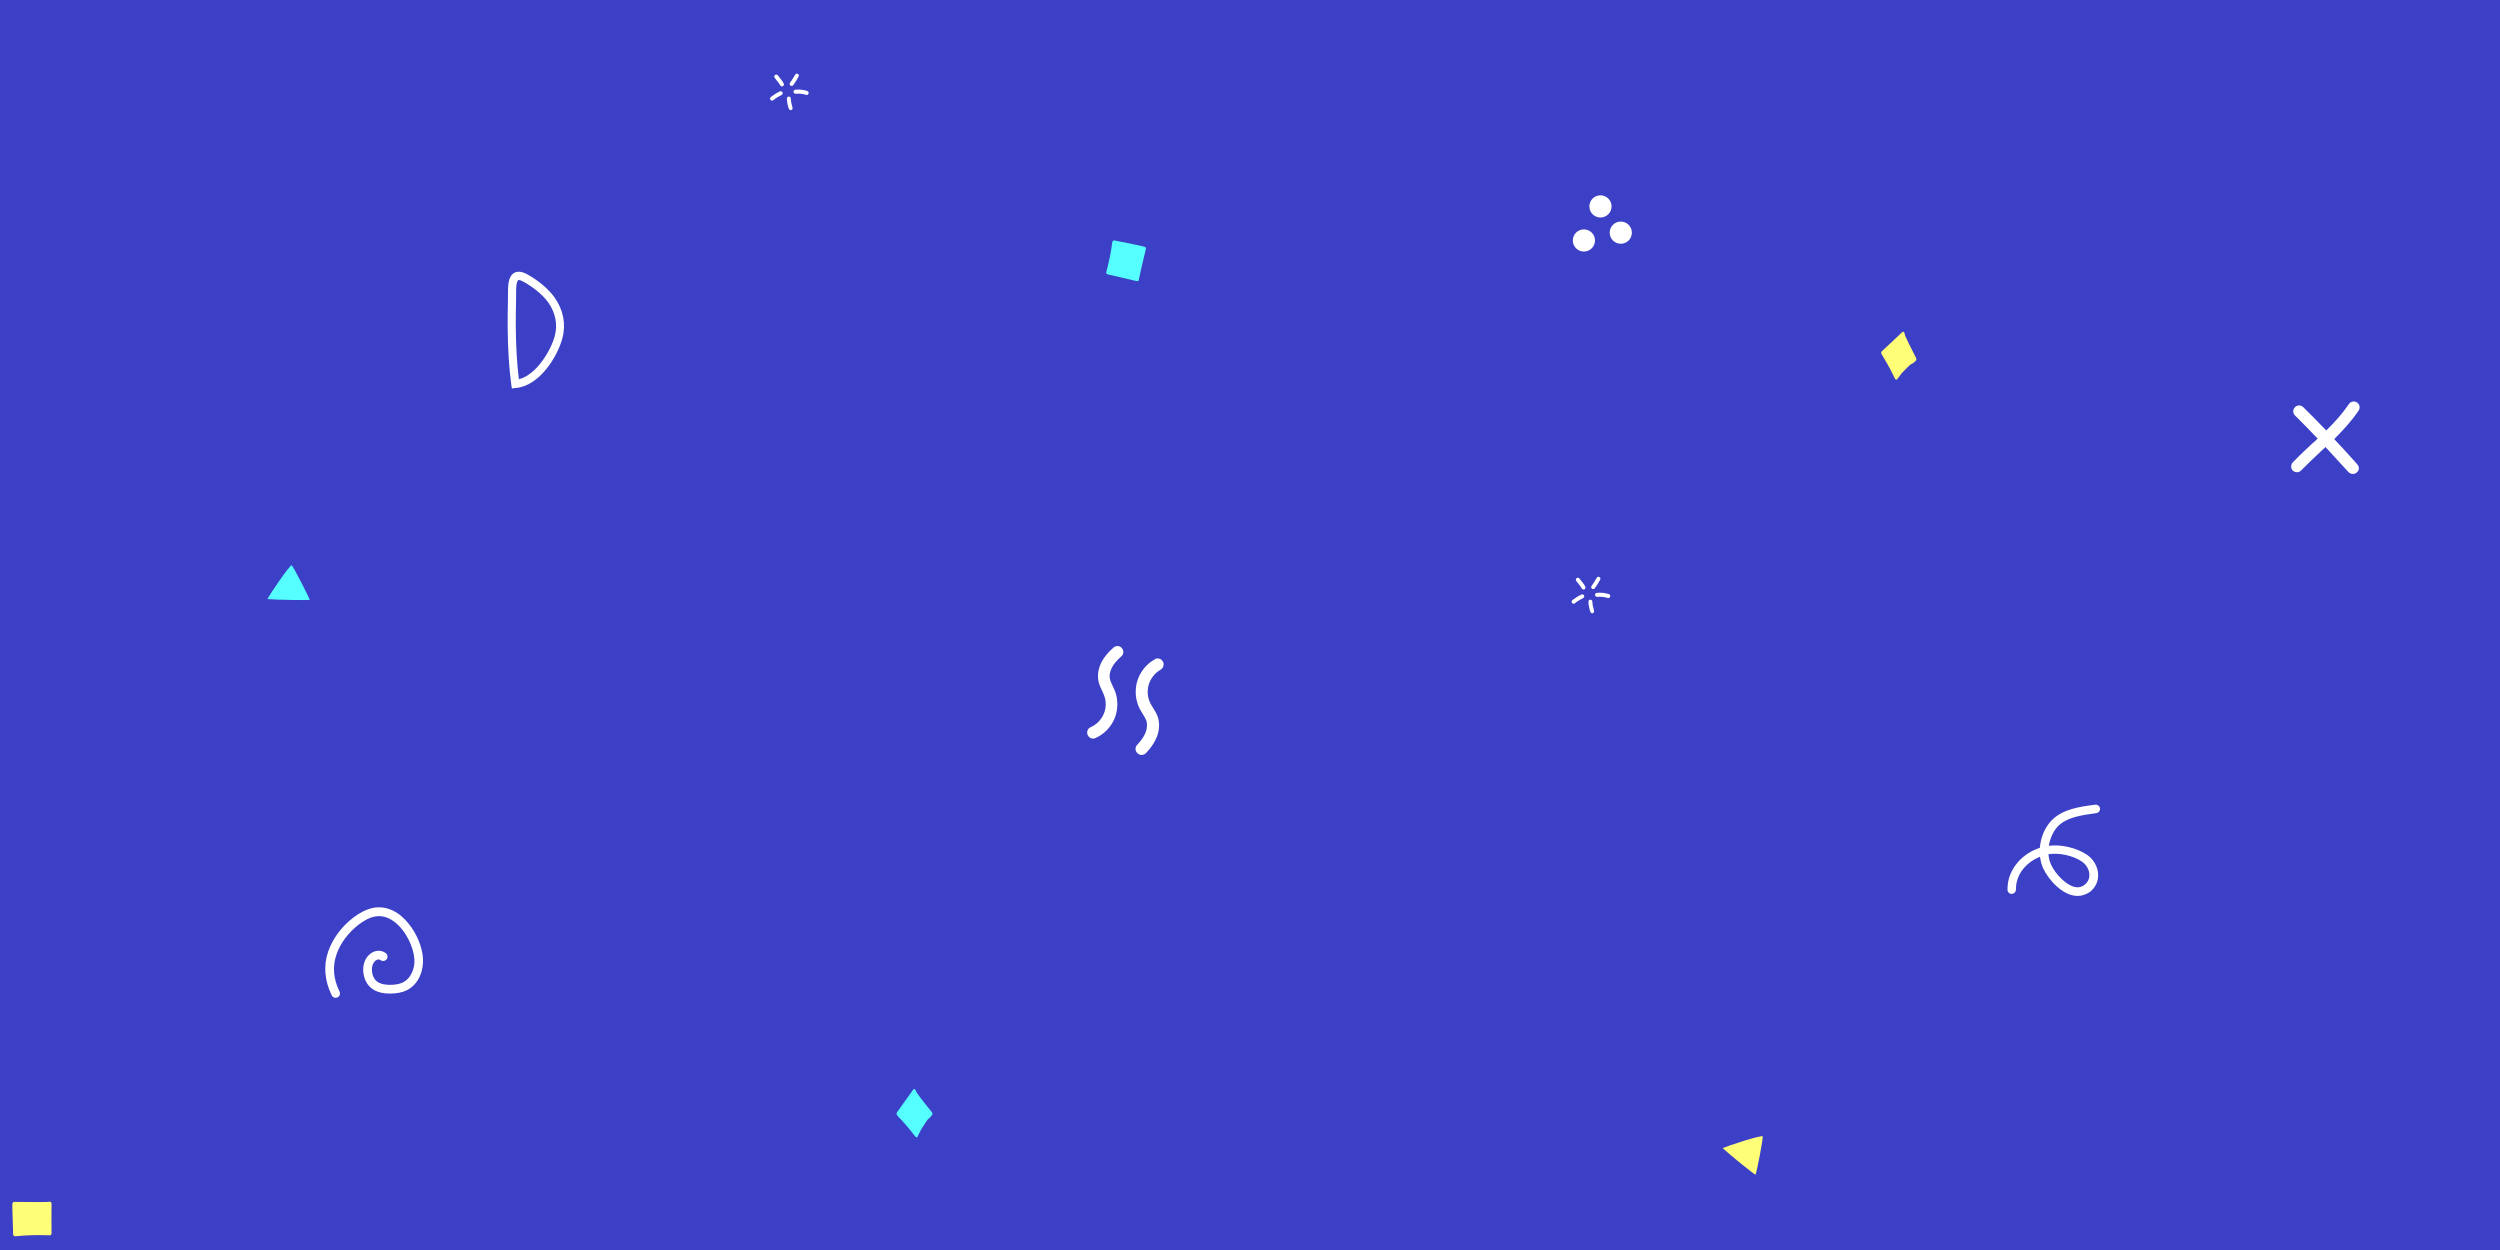
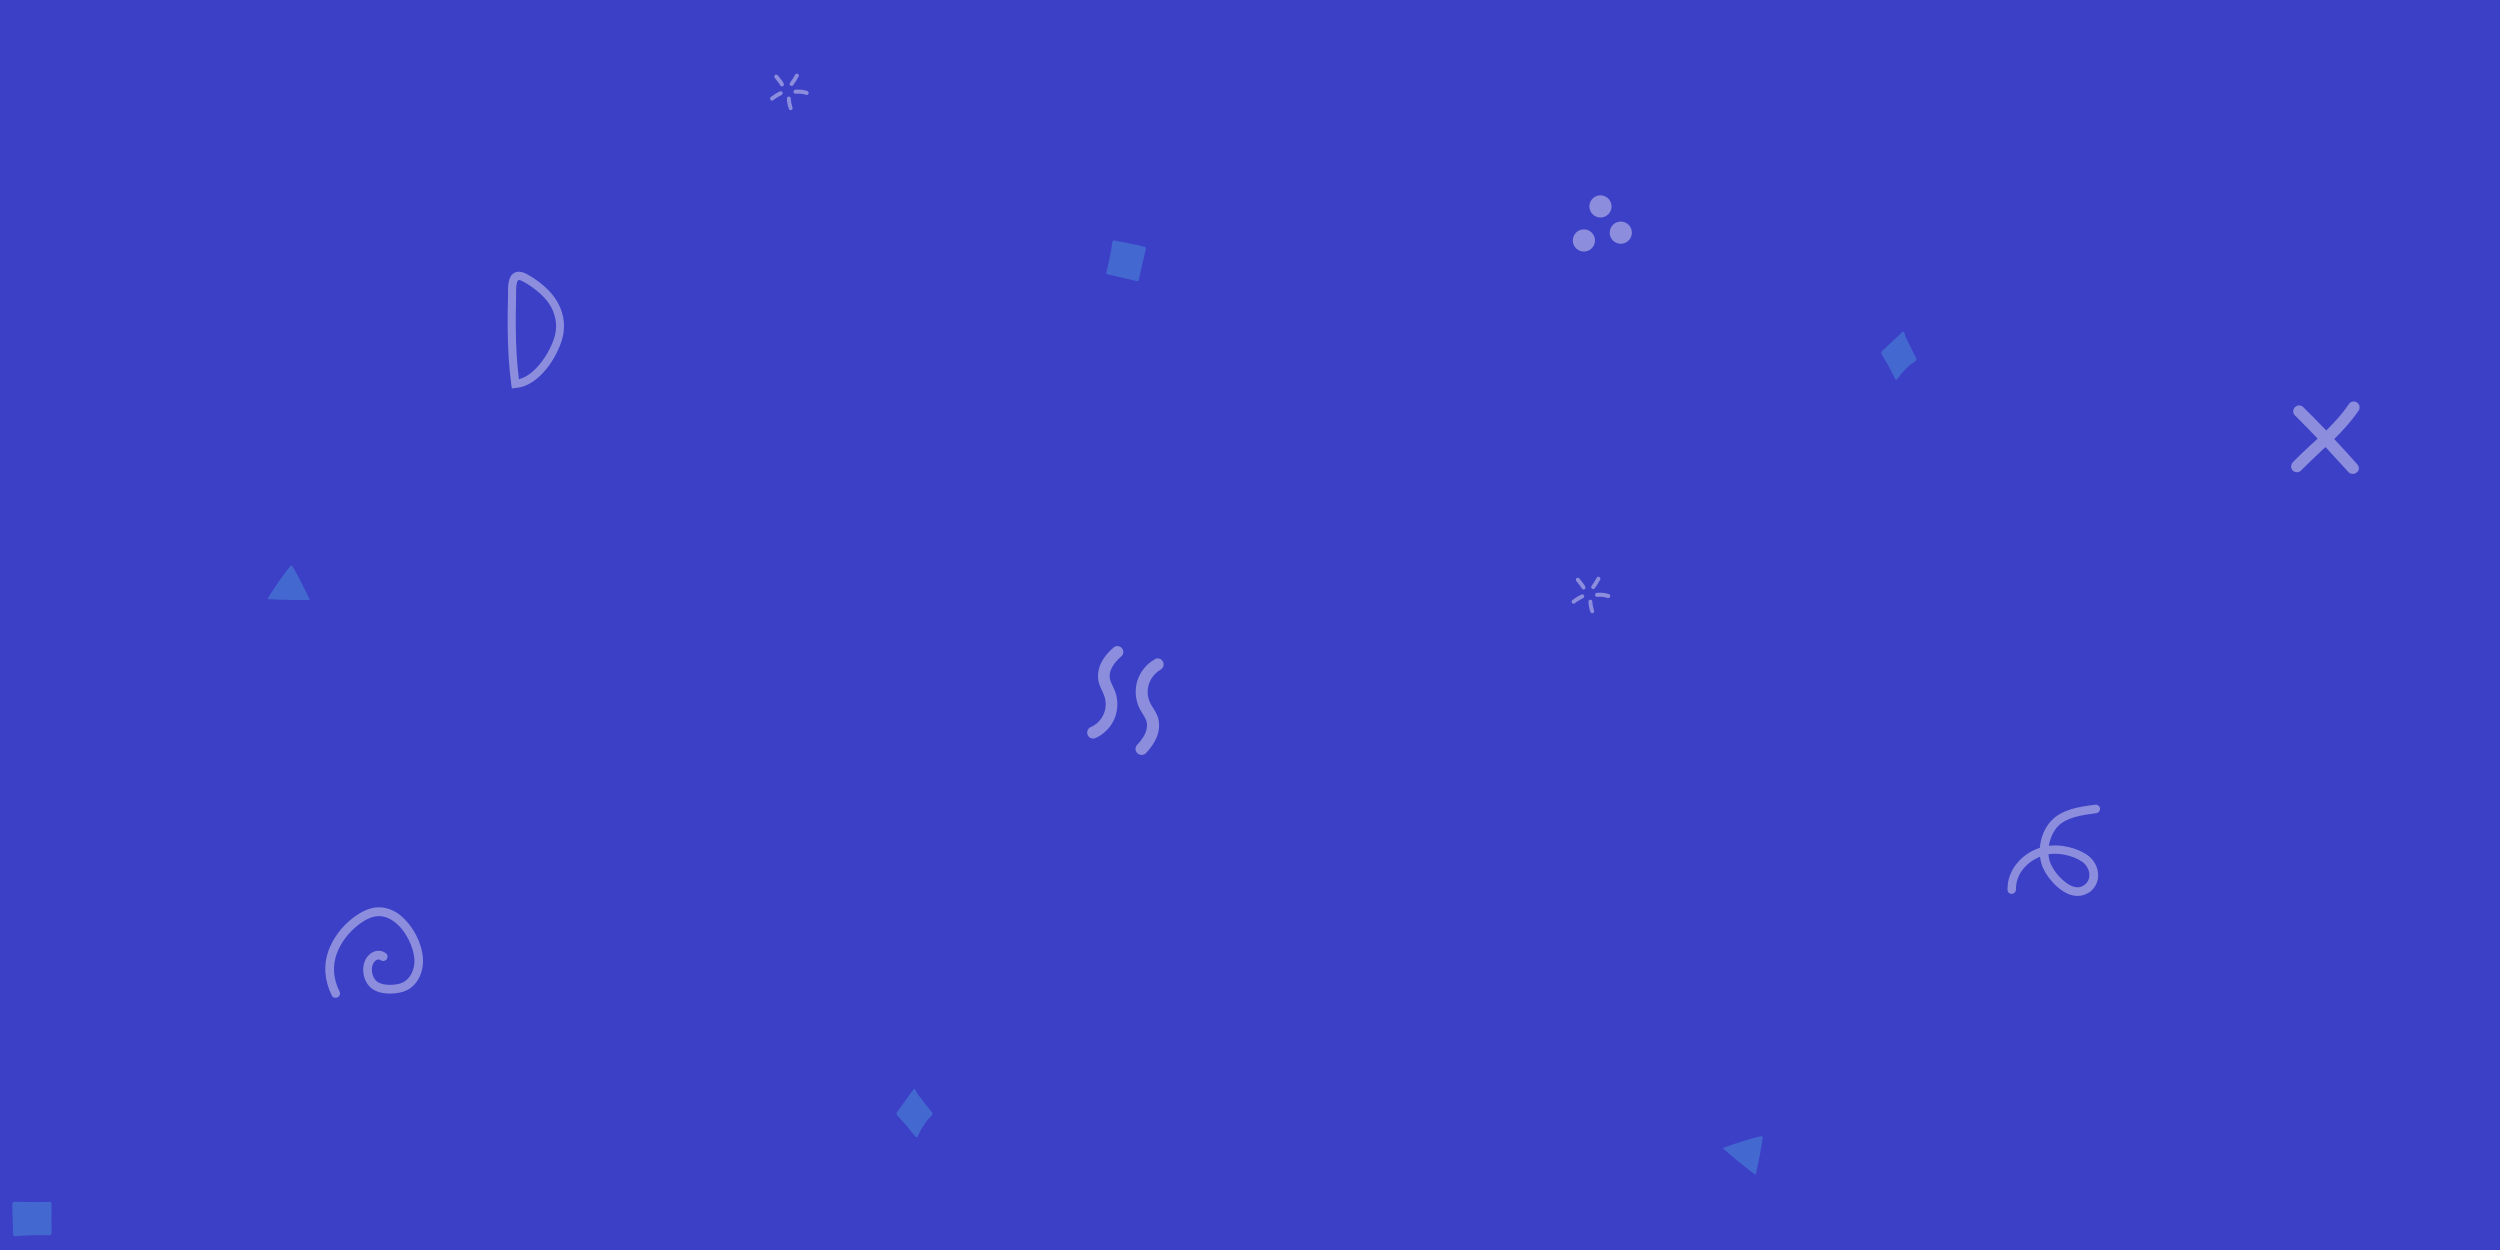
<svg xmlns="http://www.w3.org/2000/svg" width="300" height="150" viewBox="0 0 1600 800">
  <rect fill="#3c40c6" width="1600" height="800" />
-   <path fill="#FF7" d="M1102.5 734.8c2.5-1.2 24.8-8.6 25.6-7.5.5.7-3.9 23.8-4.6 24.5C1123.3 752.1 1107.5 739.5 1102.5 734.8zM1226.3 229.1c0-.1-4.9-9.4-7-14.2-.1-.3-.3-1.1-.4-1.6-.1-.4-.3-.7-.6-.9-.3-.2-.6-.1-.8.1l-13.1 12.3c0 0 0 0 0 0-.2.2-.3.5-.4.8 0 .3 0 .7.2 1 .1.1 1.4 2.5 2.1 3.6 2.4 3.7 6.5 12.1 6.5 12.2.2.3.4.5.7.6.3 0 .5-.1.7-.3 0 0 1.8-2.5 2.7-3.6 1.5-1.6 3-3.2 4.6-4.7 1.2-1.2 1.6-1.4 2.1-1.6.5-.3 1.1-.5 2.5-1.9C1226.5 230.4 1226.6 229.6 1226.3 229.1zM33 770.3C33 770.3 33 770.3 33 770.3c0-.7-.5-1.2-1.2-1.2-.1 0-.3 0-.4.1-1.6.2-14.3.1-22.2 0-.3 0-.6.1-.9.4-.2.2-.4.5-.4.9 0 .2 0 4.9.1 5.9l.4 13.6c0 .3.2.6.4.9.2.2.5.3.8.3 0 0 .1 0 .1 0 7.3-.7 14.7-.9 22-.6.3 0 .7-.1.9-.3.2-.2.4-.6.4-.9C32.9 783.3 32.9 776.2 33 770.3z" />
-   <path fill="#5ff" d="M171.1 383.4c1.3-2.5 14.3-22 15.6-21.6.8.3 11.5 21.2 11.5 22.1C198.1 384.2 177.9 384 171.1 383.4zM596.4 711.8c-.1-.1-6.7-8.2-9.7-12.5-.2-.3-.5-1-.7-1.5-.2-.4-.4-.7-.7-.8-.3-.1-.6 0-.8.3L574 712c0 0 0 0 0 0-.2.2-.2.5-.2.9 0 .3.2.7.4.9.1.1 1.8 2.2 2.8 3.1 3.1 3.1 8.8 10.5 8.9 10.6.2.3.5.4.8.4.3 0 .5-.2.6-.5 0 0 1.2-2.8 2-4.1 1.1-1.9 2.3-3.7 3.5-5.5.9-1.4 1.3-1.7 1.7-2 .5-.4 1-.7 2.1-2.4C596.9 713.1 596.8 712.3 596.4 711.8zM727.5 179.9C727.5 179.9 727.5 179.9 727.5 179.9c.6.2 1.3-.2 1.4-.8 0-.1 0-.2 0-.4.2-1.4 2.8-12.6 4.5-19.5.1-.3 0-.6-.2-.8-.2-.3-.5-.4-.8-.5-.2 0-4.7-1.1-5.7-1.3l-13.4-2.7c-.3-.1-.7 0-.9.2-.2.2-.4.4-.5.6 0 0 0 .1 0 .1-.8 6.5-2.2 13.1-3.9 19.4-.1.3 0 .6.2.9.2.3.5.4.8.5C714.8 176.9 721.7 178.5 727.5 179.9zM728.5 178.1c-.1-.1-.2-.2-.4-.2C728.3 177.9 728.4 178 728.5 178.1z" />
-   <g fill="#FFF">
+   <path fill="#4368d0" d="M1102.5 734.8c2.5-1.2 24.8-8.6 25.6-7.5.5.7-3.9 23.8-4.6 24.5C1123.3 752.1 1107.5 739.5 1102.5 734.8zM1226.3 229.1c0-.1-4.9-9.4-7-14.2-.1-.3-.3-1.1-.4-1.6-.1-.4-.3-.7-.6-.9-.3-.2-.6-.1-.8.1l-13.1 12.3c0 0 0 0 0 0-.2.2-.3.5-.4.8 0 .3 0 .7.2 1 .1.1 1.4 2.5 2.1 3.6 2.4 3.7 6.5 12.1 6.5 12.2.2.3.4.5.7.6.3 0 .5-.1.7-.3 0 0 1.8-2.5 2.7-3.6 1.5-1.6 3-3.2 4.6-4.7 1.2-1.2 1.6-1.4 2.1-1.6.5-.3 1.1-.5 2.5-1.9C1226.5 230.4 1226.6 229.6 1226.3 229.1zM33 770.3C33 770.3 33 770.3 33 770.3c0-.7-.5-1.2-1.2-1.2-.1 0-.3 0-.4.1-1.6.2-14.3.1-22.2 0-.3 0-.6.1-.9.4-.2.2-.4.5-.4.9 0 .2 0 4.9.1 5.9l.4 13.6c0 .3.2.6.4.9.2.2.5.3.8.3 0 0 .1 0 .1 0 7.3-.7 14.7-.9 22-.6.3 0 .7-.1.9-.3.2-.2.4-.6.4-.9C32.9 783.3 32.9 776.2 33 770.3z" />
+   <path fill="#4368d0" d="M171.1 383.4c1.3-2.5 14.3-22 15.6-21.6.8.3 11.5 21.2 11.5 22.1C198.1 384.2 177.9 384 171.1 383.4zM596.4 711.8c-.1-.1-6.7-8.2-9.7-12.5-.2-.3-.5-1-.7-1.5-.2-.4-.4-.7-.7-.8-.3-.1-.6 0-.8.3L574 712c0 0 0 0 0 0-.2.2-.2.5-.2.9 0 .3.2.7.4.9.1.1 1.8 2.2 2.8 3.1 3.1 3.1 8.8 10.5 8.9 10.6.2.3.5.4.8.4.3 0 .5-.2.6-.5 0 0 1.2-2.8 2-4.1 1.1-1.9 2.3-3.7 3.5-5.5.9-1.4 1.3-1.7 1.7-2 .5-.4 1-.7 2.1-2.4C596.9 713.1 596.8 712.3 596.4 711.8zM727.5 179.9C727.5 179.9 727.5 179.9 727.5 179.9c.6.2 1.3-.2 1.4-.8 0-.1 0-.2 0-.4.2-1.4 2.8-12.6 4.5-19.5.1-.3 0-.6-.2-.8-.2-.3-.5-.4-.8-.5-.2 0-4.7-1.1-5.7-1.3l-13.4-2.7c-.3-.1-.7 0-.9.2-.2.2-.4.4-.5.6 0 0 0 .1 0 .1-.8 6.5-2.2 13.1-3.9 19.4-.1.3 0 .6.2.9.2.3.5.4.8.5C714.8 176.9 721.7 178.5 727.5 179.9zM728.5 178.1c-.1-.1-.2-.2-.4-.2C728.3 177.9 728.4 178 728.5 178.1z" />
+   <g fill-opacity="0.41" fill="#FFF">
    <path d="M699.6 472.7c-1.5 0-2.8-.8-3.5-2.3-.8-1.9 0-4.2 1.9-5 3.7-1.6 6.8-4.7 8.4-8.5 1.6-3.8 1.7-8.1.2-11.9-.3-.9-.8-1.8-1.2-2.8-.8-1.7-1.8-3.7-2.3-5.9-.9-4.1-.2-8.6 2-12.8 1.7-3.1 4.1-6.1 7.6-9.1 1.6-1.4 4-1.2 5.3.4 1.4 1.6 1.2 4-.4 5.3-2.8 2.5-4.7 4.7-5.9 7-1.4 2.6-1.9 5.3-1.3 7.6.3 1.4 1 2.8 1.7 4.3.5 1.1 1 2.2 1.5 3.3 2.1 5.6 2 12-.3 17.6-2.3 5.5-6.8 10.1-12.3 12.5C700.6 472.6 700.1 472.7 699.6 472.7zM740.4 421.4c1.5-.2 3 .5 3.8 1.9 1.1 1.8.4 4.2-1.4 5.3-3.7 2.1-6.4 5.6-7.6 9.5-1.2 4-.8 8.4 1.1 12.1.4.9 1 1.7 1.6 2.7 1 1.7 2.2 3.5 3 5.7 1.4 4 1.2 8.7-.6 13.2-1.4 3.4-3.5 6.6-6.8 10.1-1.5 1.6-3.9 1.7-5.5.2-1.6-1.4-1.7-3.9-.2-5.4 2.6-2.8 4.3-5.3 5.3-7.7 1.1-2.8 1.3-5.6.5-7.9-.5-1.3-1.3-2.7-2.2-4.1-.6-1-1.3-2.1-1.9-3.2-2.8-5.4-3.4-11.9-1.7-17.8 1.8-5.9 5.8-11 11.2-14C739.4 421.6 739.9 421.4 740.4 421.4zM261.3 590.9c5.7 6.8 9 15.7 9.4 22.4.5 7.3-2.4 16.4-10.2 20.4-3 1.5-6.7 2.2-11.2 2.2-7.9-.1-12.9-2.9-15.4-8.4-2.1-4.7-2.3-11.4 1.8-15.9 3.2-3.5 7.8-4.1 11.2-1.6 1.2.9 1.5 2.7.6 3.9-.9 1.2-2.7 1.5-3.9.6-1.8-1.3-3.6.6-3.8.8-2.4 2.6-2.1 7-.8 9.9 1.5 3.4 4.7 5 10.4 5.1 3.6 0 6.4-.5 8.6-1.6 4.7-2.4 7.7-8.6 7.2-15-.5-7.3-5.3-18.2-13-23.9-4.2-3.1-8.5-4.1-12.9-3.1-3.1.7-6.2 2.4-9.7 5-6.6 5.1-11.7 11.8-14.2 19-2.7 7.7-2.1 15.8 1.9 23.9.7 1.4.1 3.1-1.3 3.7-1.4.7-3.1.1-3.7-1.3-4.6-9.4-5.4-19.2-2.2-28.2 2.9-8.2 8.6-15.9 16.1-21.6 4.1-3.1 8-5.1 11.8-6 6-1.4 12 0 17.5 4C257.6 586.9 259.6 588.8 261.3 590.9z" />
    <circle cx="1013.7" cy="153.9" r="7.1" />
    <circle cx="1024.3" cy="132.1" r="7.1" />
    <circle cx="1037.3" cy="148.9" r="7.1" />
    <path d="M1508.7 297.2c-4.8-5.4-9.7-10.8-14.8-16.2 5.6-5.6 11.1-11.5 15.6-18.2 1.2-1.7.7-4.1-1-5.2-1.7-1.2-4.1-.7-5.2 1-4.2 6.2-9.1 11.6-14.5 16.9-4.8-5-9.7-10-14.7-14.9-1.5-1.5-3.9-1.5-5.3 0-1.5 1.5-1.5 3.9 0 5.3 4.9 4.8 9.7 9.8 14.5 14.8-1.1 1.1-2.3 2.2-3.5 3.2-4.1 3.8-8.4 7.8-12.4 12-1.4 1.5-1.4 3.8 0 5.3 0 0 0 0 0 0 1.5 1.4 3.9 1.4 5.3-.1 3.9-4 8.1-7.9 12.1-11.7 1.2-1.1 2.3-2.2 3.5-3.3 4.9 5.3 9.8 10.6 14.6 15.9.1.1.1.1.2.2 1.4 1.4 3.7 1.5 5.2.2C1510 301.2 1510.1 298.8 1508.7 297.2zM327.6 248.6l-.4-2.6c-1.5-11.1-2.2-23.2-2.3-37 0-5.5 0-11.5.2-18.5 0-.7 0-1.5 0-2.3 0-5 0-11.2 3.9-13.5 2.2-1.3 5.1-1 8.5.9 5.7 3.1 13.2 8.7 17.5 14.9 5.5 7.8 7.3 16.9 5 25.7-3.2 12.3-15 31-30 32.1L327.6 248.6zM332.1 179.2c-.2 0-.3 0-.4.1-.1.1-.7.5-1.1 2.7-.3 1.9-.3 4.2-.3 6.3 0 .8 0 1.7 0 2.4-.2 6.9-.2 12.8-.2 18.3.1 12.5.7 23.5 2 33.7 11-2.7 20.4-18.1 23-27.8 1.9-7.2.4-14.8-4.2-21.3l0 0C347 188.1 340 183 335 180.3 333.6 179.5 332.6 179.2 332.1 179.2zM516.3 60.8c-.1 0-.2 0-.4-.1-2.4-.7-4-.9-6.7-.7-.7 0-1.3-.5-1.4-1.2 0-.7.5-1.3 1.2-1.4 3.1-.2 4.9 0 7.6.8.7.2 1.1.9.9 1.6C517.3 60.4 516.8 60.8 516.3 60.8zM506.1 70.5c-.5 0-1-.3-1.2-.8-.8-2.1-1.2-4.3-1.3-6.6 0-.7.5-1.3 1.2-1.3.7 0 1.3.5 1.3 1.2.1 2 .5 3.9 1.1 5.8.2.7-.1 1.4-.8 1.6C506.4 70.5 506.2 70.5 506.1 70.5zM494.1 64.4c-.4 0-.8-.2-1-.5-.4-.6-.3-1.4.2-1.8 1.8-1.4 3.7-2.6 5.8-3.6.6-.3 1.4 0 1.7.6.3.6 0 1.4-.6 1.7-1.9.9-3.7 2-5.3 3.3C494.7 64.3 494.4 64.4 494.1 64.4zM500.5 55.3c-.5 0-.9-.3-1.2-.7-.5-1-1.2-1.9-2.4-3.4-.3-.4-.7-.9-1.1-1.4-.4-.6-.3-1.4.2-1.8.6-.4 1.4-.3 1.8.2.4.5.8 1 1.1 1.4 1.3 1.6 2.1 2.6 2.7 3.9.3.6 0 1.4-.6 1.7C500.9 55.3 500.7 55.3 500.5 55.3zM506.7 55c-.3 0-.5-.1-.8-.2-.6-.4-.7-1.2-.3-1.8 1.2-1.7 2.3-3.4 3.3-5.2.3-.6 1.1-.9 1.7-.5.6.3.9 1.1.5 1.7-1 1.9-2.2 3.8-3.5 5.6C507.4 54.8 507.1 55 506.7 55zM1029.3 382.8c-.1 0-.2 0-.4-.1-2.4-.7-4-.9-6.7-.7-.7 0-1.3-.5-1.4-1.2 0-.7.5-1.3 1.2-1.4 3.1-.2 4.9 0 7.6.8.7.2 1.1.9.9 1.6C1030.3 382.4 1029.8 382.8 1029.3 382.8zM1019.1 392.5c-.5 0-1-.3-1.2-.8-.8-2.1-1.2-4.3-1.3-6.6 0-.7.5-1.3 1.2-1.3.7 0 1.3.5 1.3 1.2.1 2 .5 3.9 1.1 5.8.2.7-.1 1.4-.8 1.6C1019.4 392.5 1019.2 392.5 1019.1 392.5zM1007.1 386.4c-.4 0-.8-.2-1-.5-.4-.6-.3-1.4.2-1.8 1.8-1.4 3.7-2.6 5.8-3.6.6-.3 1.4 0 1.7.6.3.6 0 1.4-.6 1.7-1.9.9-3.7 2-5.3 3.3C1007.7 386.3 1007.4 386.4 1007.1 386.4zM1013.5 377.3c-.5 0-.9-.3-1.2-.7-.5-1-1.2-1.9-2.4-3.4-.3-.4-.7-.9-1.1-1.4-.4-.6-.3-1.4.2-1.8.6-.4 1.4-.3 1.8.2.4.5.8 1 1.1 1.4 1.3 1.6 2.1 2.6 2.7 3.9.3.6 0 1.4-.6 1.7C1013.9 377.3 1013.7 377.3 1013.5 377.3zM1019.7 377c-.3 0-.5-.1-.8-.2-.6-.4-.7-1.2-.3-1.8 1.2-1.7 2.3-3.4 3.3-5.2.3-.6 1.1-.9 1.7-.5.6.3.9 1.1.5 1.7-1 1.9-2.2 3.8-3.5 5.6C1020.4 376.8 1020.1 377 1019.7 377zM1329.7 573.4c-1.4 0-2.9-.2-4.5-.7-8.4-2.7-16.6-12.7-18.7-20-.4-1.4-.7-2.9-.9-4.4-8.1 3.3-15.5 10.6-15.4 21 0 1.5-1.2 2.7-2.7 2.8 0 0 0 0 0 0-1.5 0-2.7-1.2-2.7-2.7-.1-6.7 2.4-12.9 7-18 3.6-4 8.4-7.1 13.7-8.8.5-6.5 3.1-12.9 7.4-17.4 7-7.4 18.2-8.9 27.3-10.1l.7-.1c1.5-.2 2.9.9 3.1 2.3.2 1.5-.9 2.9-2.3 3.1l-.7.1c-8.6 1.2-18.4 2.5-24 8.4-3 3.2-5 7.7-5.7 12.4 7.9-1 17.7 1.3 24.3 5.7 4.3 2.9 7.1 7.8 7.2 12.7.2 4.3-1.7 8.3-5.2 11.1C1335.2 572.4 1332.6 573.4 1329.7 573.4zM1311 546.7c.1 1.5.4 3 .8 4.4 1.7 5.8 8.7 14.2 15.1 16.3 2.8.9 5.1.5 7.2-1.1 2.7-2.1 3.2-4.8 3.1-6.6-.1-3.2-2-6.4-4.8-8.3C1326.7 547.5 1317.7 545.6 1311 546.7z" />
  </g>
</svg>
